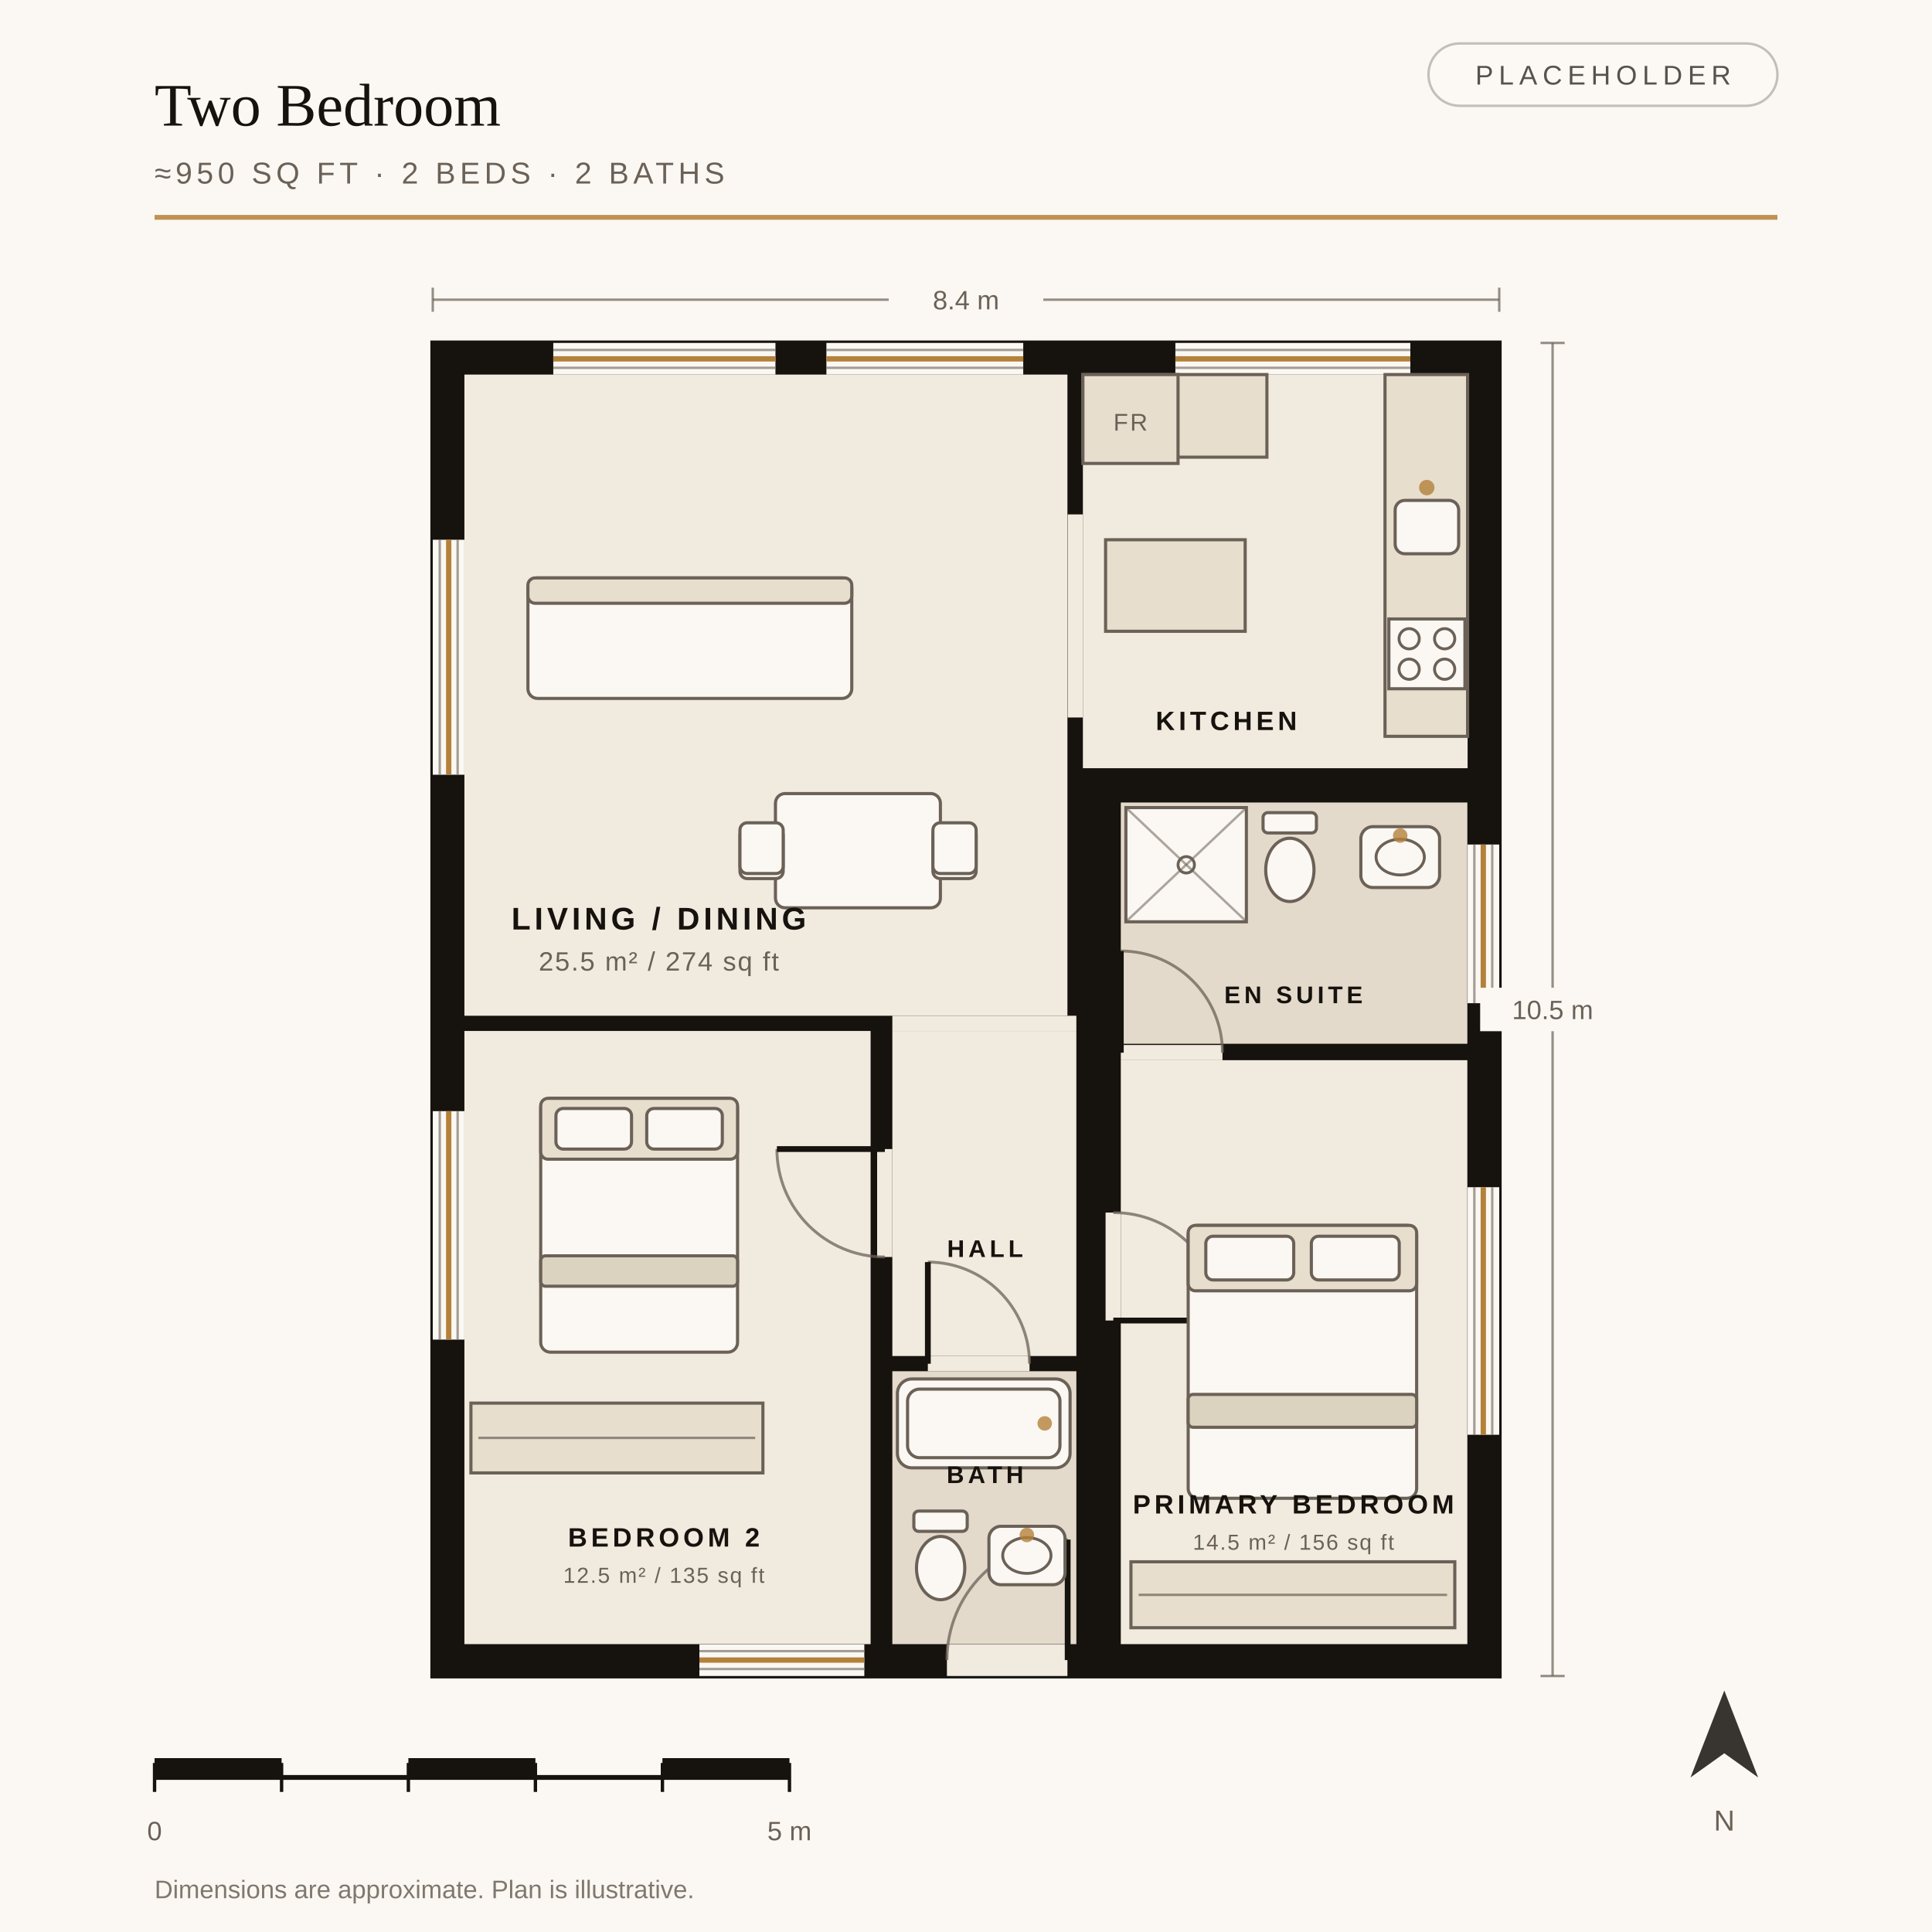
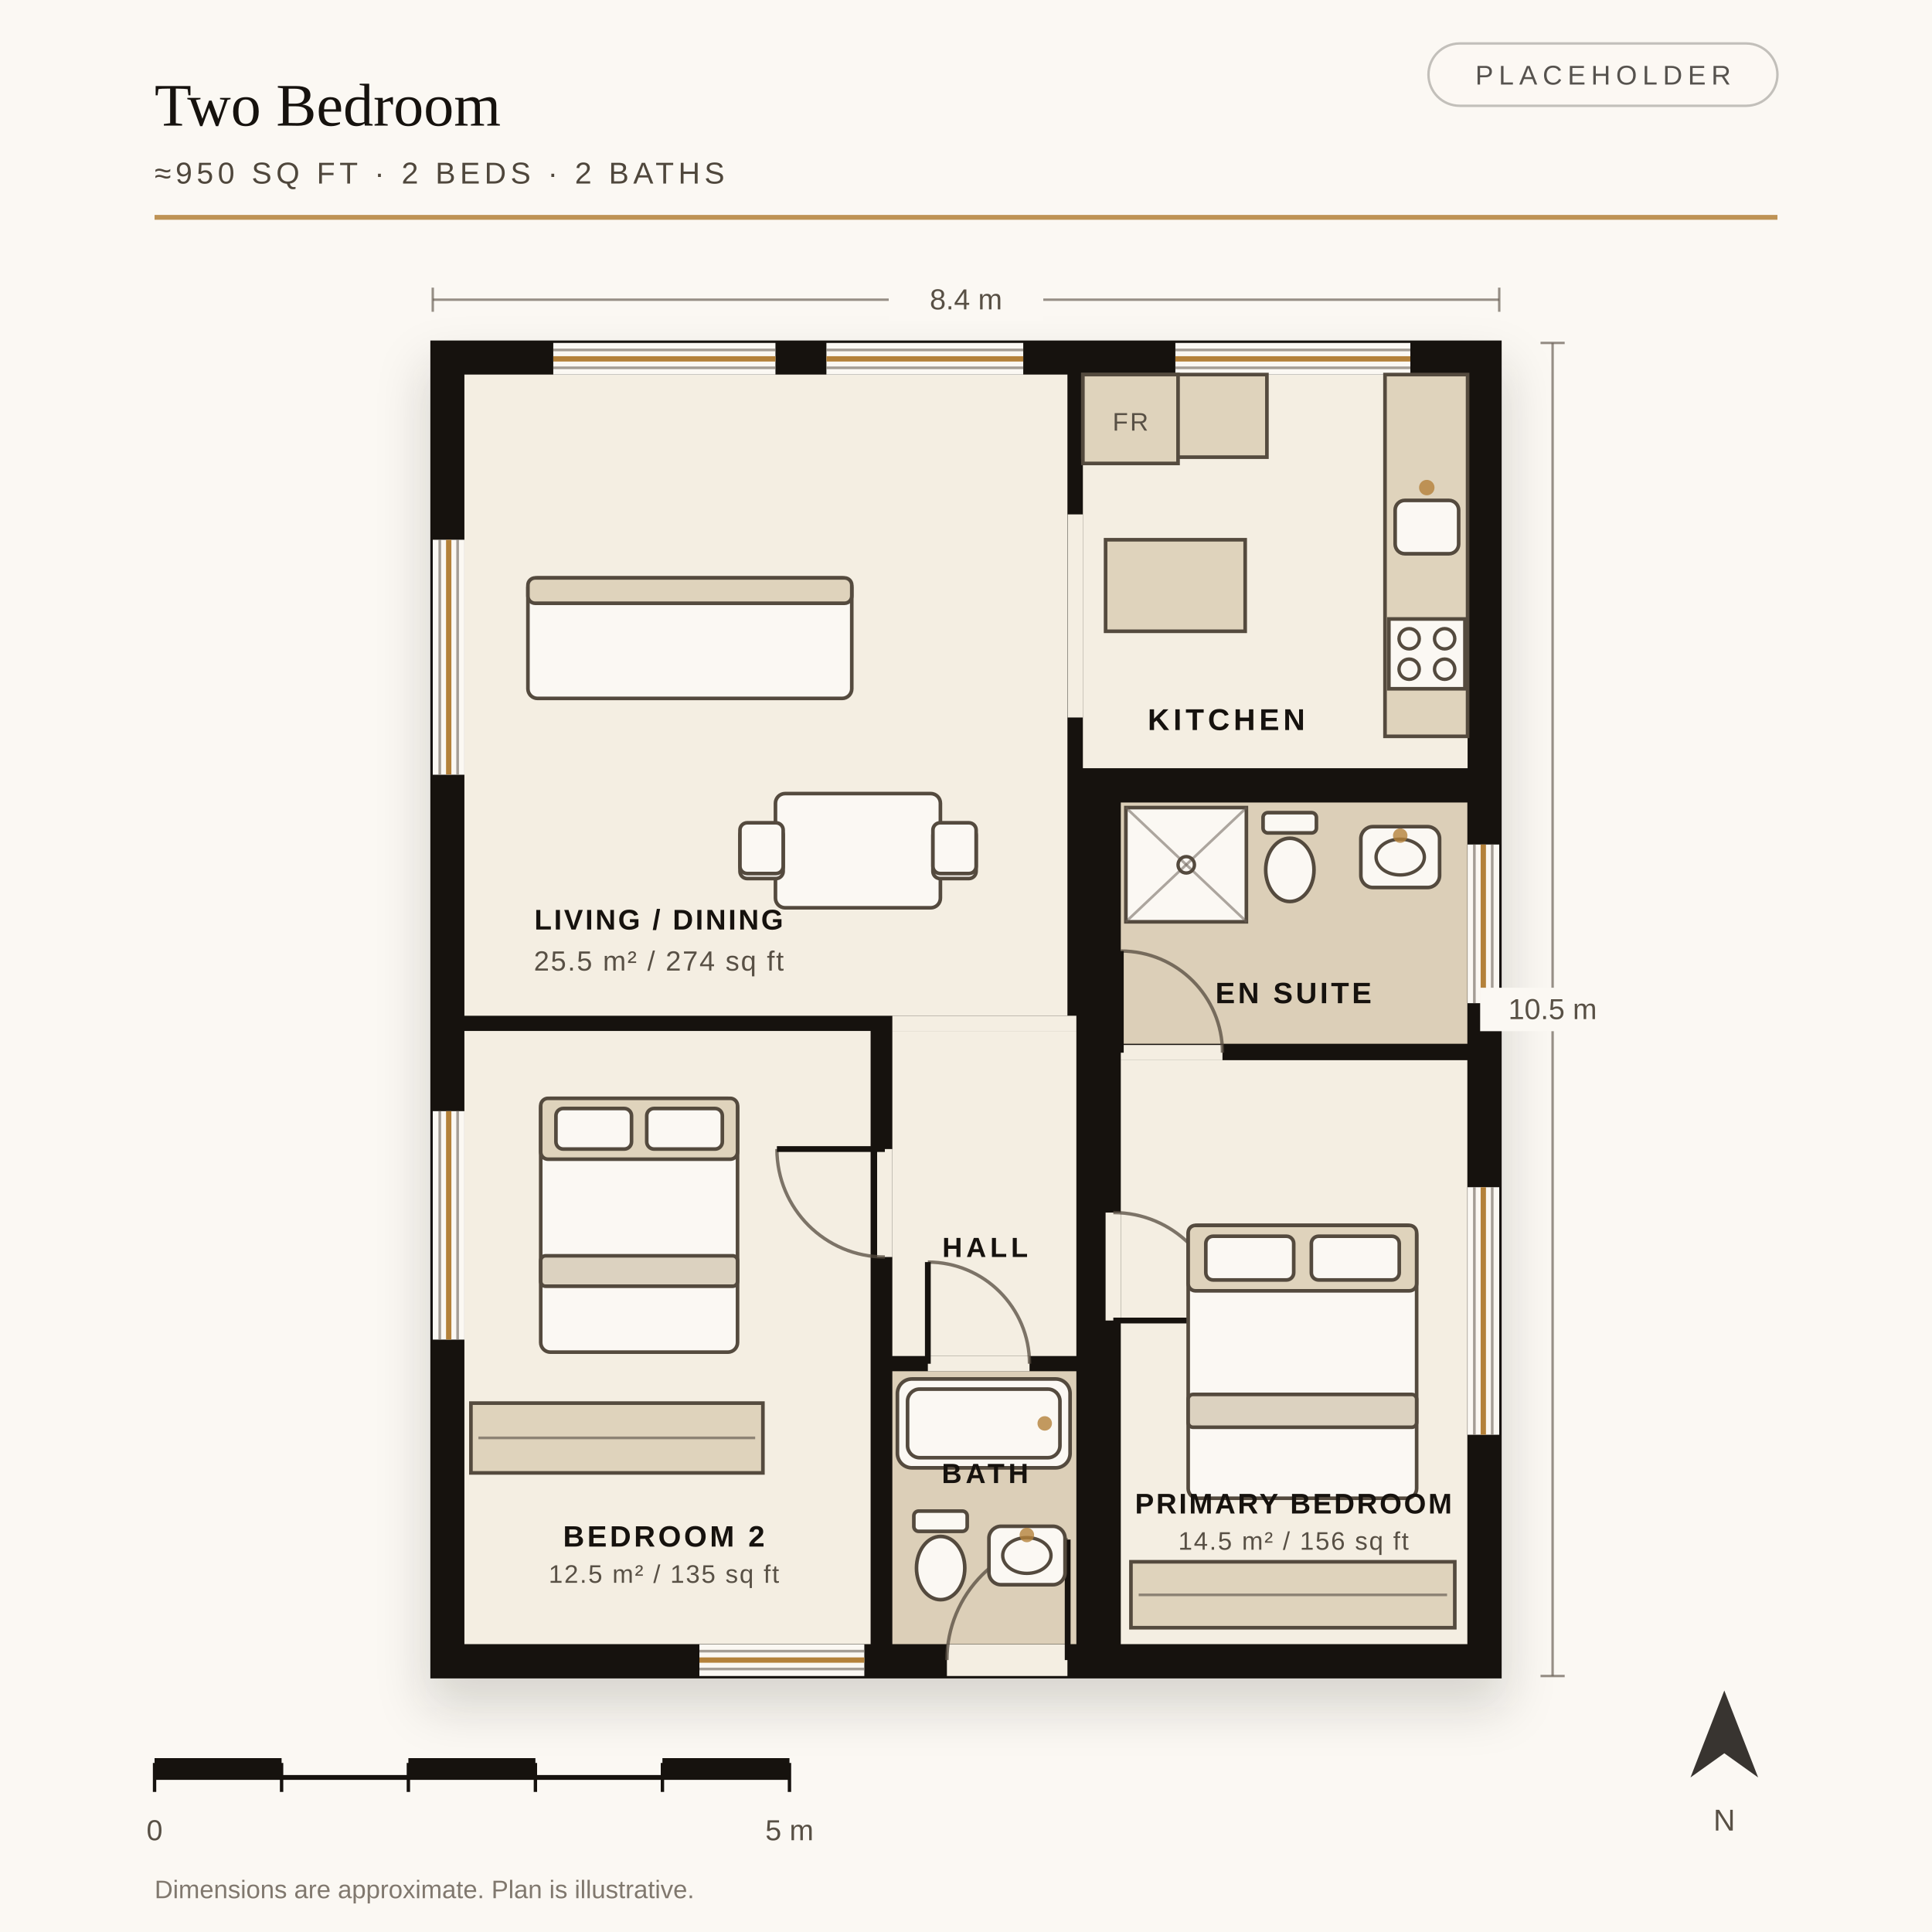
<svg xmlns="http://www.w3.org/2000/svg" viewBox="0 0 800 800" preserveAspectRatio="xMidYMid meet" role="img" aria-label="Two Bedroom floor plan — illustrated placeholder">
-   <defs />
+   <defs>
+     <filter id="plansh" x="-25%" y="-25%" width="150%" height="150%" filterUnits="objectBoundingBox">
+       <feGaussianBlur stdDeviation="10" />
+     </filter>
+   </defs>
  <rect x="0" y="0" width="800" height="800" fill="#FBF8F3" />
  <text x="64" y="52" font-family="'Bitstream Charter','Liberation Serif',Georgia,serif" font-size="25" fill="#16120E">Two Bedroom</text>
-   <text x="64" y="76" font-family="'Liberation Sans','DejaVu Sans',system-ui,sans-serif" font-size="12.5" fill="#6B6157" letter-spacing="1.8">≈950 SQ FT  ·  2 BEDS  ·  2 BATHS</text>
+   <text x="64" y="76" font-family="'Liberation Sans','DejaVu Sans',system-ui,sans-serif" font-size="12.5" fill="#4F473C" letter-spacing="1.8">≈950 SQ FT  ·  2 BEDS  ·  2 BATHS</text>
  <line x1="64" y1="90" x2="736" y2="90" stroke="#B4813A" stroke-width="2" opacity="0.850" />
  <path d="M700 736 L714 700 L728 736 L714 726 Z" fill="#16120E" opacity="0.850" />
-   <text x="714" y="758" font-family="'Liberation Sans','DejaVu Sans',system-ui,sans-serif" font-size="12" fill="#6B6157" text-anchor="middle" letter-spacing="1">N</text>
+   <text x="714" y="758" font-family="'Liberation Sans','DejaVu Sans',system-ui,sans-serif" font-size="12.5" fill="#585045" text-anchor="middle" letter-spacing="1">N</text>
  <line x1="64" y1="736" x2="326.9" y2="736" stroke="#16120E" stroke-width="2" />
  <line x1="64" y1="730" x2="64" y2="742" stroke="#16120E" stroke-width="1.400" />
  <line x1="116.6" y1="730" x2="116.6" y2="742" stroke="#16120E" stroke-width="1.400" />
  <line x1="169.1" y1="730" x2="169.1" y2="742" stroke="#16120E" stroke-width="1.400" />
  <line x1="221.7" y1="730" x2="221.7" y2="742" stroke="#16120E" stroke-width="1.400" />
  <line x1="274.3" y1="730" x2="274.3" y2="742" stroke="#16120E" stroke-width="1.400" />
  <line x1="326.9" y1="730" x2="326.9" y2="742" stroke="#16120E" stroke-width="1.400" />
  <rect x="64" y="728" width="52.6" height="8" fill="#16120E" />
  <rect x="169.1" y="728" width="52.6" height="8" fill="#16120E" />
  <rect x="274.3" y="728" width="52.6" height="8" fill="#16120E" />
-   <text x="64" y="762" font-family="'Liberation Sans','DejaVu Sans',system-ui,sans-serif" font-size="11" fill="#6B6157" text-anchor="middle">0</text>
-   <text x="326.9" y="762" font-family="'Liberation Sans','DejaVu Sans',system-ui,sans-serif" font-size="11" fill="#6B6157" text-anchor="middle">5 m</text>
+   <text x="64" y="762" font-family="'Liberation Sans','DejaVu Sans',system-ui,sans-serif" font-size="12" fill="#585045" text-anchor="middle">0</text>
+   <text x="326.9" y="762" font-family="'Liberation Sans','DejaVu Sans',system-ui,sans-serif" font-size="12" fill="#585045" text-anchor="middle">5 m</text>
+   <rect x="176.2" y="151.0" width="447.6" height="556.0" rx="4" fill="#16120E" opacity="0.16" filter="url(#plansh)" />
  <rect x="179.2" y="142" width="441.6" height="552" fill="#16120E" />
  <rect x="179.2" y="142" width="441.6" height="552" fill="none" stroke="#16120E" stroke-width="2" />
-   <rect x="192.3" y="155.1" width="249.7" height="265.5" fill="#F1EADE" />
-   <rect x="448.4" y="155.1" width="159.3" height="163" fill="#F1EADE" />
-   <rect x="192.3" y="426.9" width="168.2" height="253.9" fill="#F1EADE" />
-   <rect x="369.5" y="567.8" width="76.2" height="113" fill="#E4DACB" />
-   <rect x="369.5" y="426.9" width="76.2" height="134.6" fill="#F1EADE" />
-   <rect x="464.1" y="439" width="143.5" height="241.8" fill="#F1EADE" />
-   <rect x="464.1" y="332.3" width="143.5" height="99.9" fill="#E4DACB" />
-   <rect x="369.5" y="420.6" width="76.2" height="6.3" fill="#F1EADE" />
-   <rect x="442.1" y="213" width="6.3" height="84.1" fill="#F1EADE" />
+   <rect x="192.3" y="155.1" width="249.7" height="265.5" fill="#F4EEE2" />
+   <rect x="448.4" y="155.1" width="159.3" height="163" fill="#F4EEE2" />
+   <rect x="192.3" y="426.9" width="168.2" height="253.9" fill="#F4EEE2" />
+   <rect x="369.5" y="567.8" width="76.2" height="113" fill="#DCCFB8" />
+   <rect x="369.5" y="426.9" width="76.2" height="134.6" fill="#F4EEE2" />
+   <rect x="464.1" y="439" width="143.5" height="241.8" fill="#F4EEE2" />
+   <rect x="464.1" y="332.3" width="143.5" height="99.9" fill="#DCCFB8" />
+   <rect x="369.5" y="420.6" width="76.2" height="6.3" fill="#F4EEE2" />
+   <rect x="442.1" y="213" width="6.3" height="84.1" fill="#F4EEE2" />
  <rect x="229.1" y="142" width="92" height="13.1" fill="#FBF8F3" />
  <line x1="229.1" y1="148.6" x2="321.1" y2="148.6" stroke="#B4813A" stroke-width="2.200" />
-   <line x1="229.1" y1="144.9" x2="321.1" y2="144.9" stroke="#6B6157" stroke-width="1.000" opacity="0.600" />
-   <line x1="229.1" y1="152.3" x2="321.1" y2="152.3" stroke="#6B6157" stroke-width="1.000" opacity="0.600" />
+   <line x1="229.1" y1="144.9" x2="321.1" y2="144.9" stroke="#6B6157" stroke-width="1.100" opacity="0.600" />
+   <line x1="229.1" y1="152.3" x2="321.1" y2="152.3" stroke="#6B6157" stroke-width="1.100" opacity="0.600" />
  <rect x="342.2" y="142" width="81.5" height="13.1" fill="#FBF8F3" />
  <line x1="342.2" y1="148.6" x2="423.7" y2="148.6" stroke="#B4813A" stroke-width="2.200" />
-   <line x1="342.2" y1="144.9" x2="423.7" y2="144.9" stroke="#6B6157" stroke-width="1.000" opacity="0.600" />
-   <line x1="342.2" y1="152.3" x2="423.7" y2="152.3" stroke="#6B6157" stroke-width="1.000" opacity="0.600" />
+   <line x1="342.2" y1="144.9" x2="423.7" y2="144.9" stroke="#6B6157" stroke-width="1.100" opacity="0.600" />
+   <line x1="342.2" y1="152.3" x2="423.7" y2="152.3" stroke="#6B6157" stroke-width="1.100" opacity="0.600" />
  <rect x="486.7" y="142" width="97.3" height="13.1" fill="#FBF8F3" />
  <line x1="486.7" y1="148.6" x2="584" y2="148.6" stroke="#B4813A" stroke-width="2.200" />
-   <line x1="486.7" y1="144.9" x2="584" y2="144.9" stroke="#6B6157" stroke-width="1.000" opacity="0.600" />
-   <line x1="486.7" y1="152.3" x2="584" y2="152.3" stroke="#6B6157" stroke-width="1.000" opacity="0.600" />
+   <line x1="486.7" y1="144.9" x2="584" y2="144.9" stroke="#6B6157" stroke-width="1.100" opacity="0.600" />
+   <line x1="486.7" y1="152.3" x2="584" y2="152.3" stroke="#6B6157" stroke-width="1.100" opacity="0.600" />
  <rect x="179.2" y="223.5" width="13.1" height="97.3" fill="#FBF8F3" />
  <line x1="185.8" y1="223.5" x2="185.8" y2="320.7" stroke="#B4813A" stroke-width="2.200" />
-   <line x1="182.1" y1="223.5" x2="182.1" y2="320.7" stroke="#6B6157" stroke-width="1.000" opacity="0.600" />
-   <line x1="189.5" y1="223.5" x2="189.5" y2="320.7" stroke="#6B6157" stroke-width="1.000" opacity="0.600" />
+   <line x1="182.1" y1="223.5" x2="182.1" y2="320.7" stroke="#6B6157" stroke-width="1.100" opacity="0.600" />
+   <line x1="189.5" y1="223.5" x2="189.5" y2="320.7" stroke="#6B6157" stroke-width="1.100" opacity="0.600" />
  <rect x="179.2" y="460.1" width="13.1" height="94.6" fill="#FBF8F3" />
  <line x1="185.8" y1="460.1" x2="185.8" y2="554.7" stroke="#B4813A" stroke-width="2.200" />
-   <line x1="182.1" y1="460.1" x2="182.1" y2="554.7" stroke="#6B6157" stroke-width="1.000" opacity="0.600" />
-   <line x1="189.5" y1="460.1" x2="189.5" y2="554.7" stroke="#6B6157" stroke-width="1.000" opacity="0.600" />
+   <line x1="182.1" y1="460.1" x2="182.1" y2="554.7" stroke="#6B6157" stroke-width="1.100" opacity="0.600" />
+   <line x1="189.5" y1="460.1" x2="189.5" y2="554.7" stroke="#6B6157" stroke-width="1.100" opacity="0.600" />
  <rect x="607.7" y="491.6" width="13.1" height="102.5" fill="#FBF8F3" />
  <line x1="614.2" y1="491.6" x2="614.2" y2="594.1" stroke="#B4813A" stroke-width="2.200" />
-   <line x1="610.5" y1="491.6" x2="610.5" y2="594.1" stroke="#6B6157" stroke-width="1.000" opacity="0.600" />
-   <line x1="617.9" y1="491.6" x2="617.9" y2="594.1" stroke="#6B6157" stroke-width="1.000" opacity="0.600" />
+   <line x1="610.5" y1="491.6" x2="610.5" y2="594.1" stroke="#6B6157" stroke-width="1.100" opacity="0.600" />
+   <line x1="617.9" y1="491.6" x2="617.9" y2="594.1" stroke="#6B6157" stroke-width="1.100" opacity="0.600" />
  <rect x="607.7" y="349.7" width="13.1" height="65.7" fill="#FBF8F3" />
  <line x1="614.2" y1="349.7" x2="614.2" y2="415.4" stroke="#B4813A" stroke-width="2.200" />
-   <line x1="610.5" y1="349.7" x2="610.5" y2="415.4" stroke="#6B6157" stroke-width="1.000" opacity="0.600" />
-   <line x1="617.9" y1="349.7" x2="617.9" y2="415.4" stroke="#6B6157" stroke-width="1.000" opacity="0.600" />
+   <line x1="610.5" y1="349.7" x2="610.5" y2="415.4" stroke="#6B6157" stroke-width="1.100" opacity="0.600" />
+   <line x1="617.9" y1="349.7" x2="617.9" y2="415.4" stroke="#6B6157" stroke-width="1.100" opacity="0.600" />
  <rect x="289.6" y="680.9" width="68.3" height="13.1" fill="#FBF8F3" />
  <line x1="289.6" y1="687.4" x2="357.9" y2="687.4" stroke="#B4813A" stroke-width="2.200" />
-   <line x1="289.6" y1="683.7" x2="357.9" y2="683.7" stroke="#6B6157" stroke-width="1.000" opacity="0.600" />
-   <line x1="289.6" y1="691.1" x2="357.9" y2="691.1" stroke="#6B6157" stroke-width="1.000" opacity="0.600" />
-   <rect x="392.1" y="680.9" width="49.9" height="13.1" fill="#F1EADE" />
-   <path d="M392.1 687.4 A49.9 49.9 0 0 1 442.1 637.5" fill="none" stroke="#6B6157" stroke-width="1.200" opacity="0.750" />
+   <line x1="289.6" y1="683.7" x2="357.9" y2="683.7" stroke="#6B6157" stroke-width="1.100" opacity="0.600" />
+   <line x1="289.6" y1="691.1" x2="357.9" y2="691.1" stroke="#6B6157" stroke-width="1.100" opacity="0.600" />
+   <rect x="392.1" y="680.9" width="49.9" height="13.1" fill="#F4EEE2" />
+   <path d="M392.1 687.4 A49.9 49.9 0 0 1 442.1 637.5" fill="none" stroke="#544A3E" stroke-width="1.400" opacity="0.750" />
  <line x1="442.1" y1="687.4" x2="442.1" y2="637.5" stroke="#16120E" stroke-width="2.400" />
-   <rect x="363.2" y="475.8" width="6.3" height="44.7" fill="#F1EADE" />
-   <path d="M366.4 520.5 A44.7 44.7 0 0 1 321.7 475.8" fill="none" stroke="#6B6157" stroke-width="1.200" opacity="0.750" />
+   <rect x="363.2" y="475.8" width="6.3" height="44.7" fill="#F4EEE2" />
+   <path d="M366.4 520.5 A44.7 44.7 0 0 1 321.7 475.8" fill="none" stroke="#544A3E" stroke-width="1.400" opacity="0.750" />
  <line x1="366.4" y1="475.8" x2="321.7" y2="475.8" stroke="#16120E" stroke-width="2.400" />
-   <rect x="384.2" y="561.5" width="42.1" height="6.3" fill="#F1EADE" />
-   <path d="M426.3 564.7 A42.1 42.1 0 0 0 384.2 522.6" fill="none" stroke="#6B6157" stroke-width="1.200" opacity="0.750" />
+   <rect x="384.2" y="561.5" width="42.1" height="6.3" fill="#F4EEE2" />
+   <path d="M426.3 564.7 A42.1 42.1 0 0 0 384.2 522.6" fill="none" stroke="#544A3E" stroke-width="1.400" opacity="0.750" />
  <line x1="384.2" y1="564.7" x2="384.2" y2="522.6" stroke="#16120E" stroke-width="2.400" />
-   <rect x="457.8" y="502.1" width="6.3" height="44.7" fill="#F1EADE" />
-   <path d="M461 502.1 A44.7 44.7 0 0 1 505.7 546.8" fill="none" stroke="#6B6157" stroke-width="1.200" opacity="0.750" />
+   <rect x="457.8" y="502.1" width="6.3" height="44.7" fill="#F4EEE2" />
+   <path d="M461 502.1 A44.7 44.7 0 0 1 505.7 546.8" fill="none" stroke="#544A3E" stroke-width="1.400" opacity="0.750" />
  <line x1="461" y1="546.8" x2="505.7" y2="546.8" stroke="#16120E" stroke-width="2.400" />
-   <rect x="464.1" y="432.7" width="42.1" height="6.3" fill="#F1EADE" />
-   <path d="M506.2 435.9 A42.1 42.1 0 0 0 464.1 393.8" fill="none" stroke="#6B6157" stroke-width="1.200" opacity="0.750" />
+   <rect x="464.1" y="432.7" width="42.1" height="6.3" fill="#F4EEE2" />
+   <path d="M506.2 435.9 A42.1 42.1 0 0 0 464.1 393.8" fill="none" stroke="#544A3E" stroke-width="1.400" opacity="0.750" />
  <line x1="464.1" y1="435.9" x2="464.1" y2="393.8" stroke="#16120E" stroke-width="2.400" />
-   <rect x="573.5" y="155.1" width="34.2" height="149.8" fill="#E7DECD" stroke="#6B6157" stroke-width="1.300" />
-   <rect x="448.4" y="155.1" width="76.2" height="34.2" fill="#E7DECD" stroke="#6B6157" stroke-width="1.300" />
-   <rect x="577.7" y="207.2" width="26.3" height="22.1" rx="4" fill="#FBF8F3" stroke="#6B6157" stroke-width="1.300" />
+   <rect x="573.5" y="155.1" width="34.2" height="149.8" fill="#DFD3BC" stroke="#544A3E" stroke-width="1.500" />
+   <rect x="448.4" y="155.1" width="76.2" height="34.2" fill="#DFD3BC" stroke="#544A3E" stroke-width="1.500" />
+   <rect x="577.7" y="207.2" width="26.3" height="22.1" rx="4" fill="#FBF8F3" stroke="#544A3E" stroke-width="1.500" />
  <circle cx="590.8" cy="201.9" r="3.2" fill="#B4813A" opacity="0.800" />
-   <rect x="575.1" y="256.3" width="31.5" height="28.9" fill="#FBF8F3" stroke="#6B6157" stroke-width="1.300" />
-   <circle cx="583.5" cy="264.5" r="4.2" fill="none" stroke="#6B6157" stroke-width="1.200" />
-   <circle cx="598.2" cy="264.5" r="4.2" fill="none" stroke="#6B6157" stroke-width="1.200" />
-   <circle cx="583.5" cy="277.1" r="4.2" fill="none" stroke="#6B6157" stroke-width="1.200" />
-   <circle cx="598.2" cy="277.1" r="4.2" fill="none" stroke="#6B6157" stroke-width="1.200" />
-   <rect x="448.4" y="155.1" width="39.4" height="36.8" fill="#E7DECD" stroke="#6B6157" stroke-width="1.300" />
-   <text x="468.1" y="178.3" font-family="'Liberation Sans','DejaVu Sans',system-ui,sans-serif" font-size="10" fill="#6B6157" text-anchor="middle" letter-spacing="0.8">FR</text>
-   <rect x="457.8" y="223.5" width="57.8" height="37.9" fill="#E7DECD" stroke="#6B6157" stroke-width="1.300" />
-   <rect x="218.6" y="239.3" width="134.1" height="49.9" rx="4" fill="#FBF8F3" stroke="#6B6157" stroke-width="1.300" />
-   <rect x="218.6" y="239.3" width="134.1" height="10.5" rx="3" fill="#E7DECD" stroke="#6B6157" stroke-width="1.300" />
-   <rect x="321.1" y="328.6" width="68.3" height="47.3" rx="4" fill="#FBF8F3" stroke="#6B6157" stroke-width="1.300" />
-   <rect x="306.4" y="342.8" width="17.9" height="21" rx="3" fill="#FBF8F3" stroke="#6B6157" stroke-width="1.300" />
-   <rect x="306.4" y="340.7" width="17.9" height="21" rx="3" fill="#FBF8F3" stroke="#6B6157" stroke-width="1.300" />
-   <rect x="386.3" y="342.8" width="17.9" height="21" rx="3" fill="#FBF8F3" stroke="#6B6157" stroke-width="1.300" />
-   <rect x="386.3" y="340.7" width="17.9" height="21" rx="3" fill="#FBF8F3" stroke="#6B6157" stroke-width="1.300" />
-   <rect x="223.9" y="454.8" width="81.5" height="105.1" rx="4" fill="#FBF8F3" stroke="#6B6157" stroke-width="1.300" />
-   <rect x="223.9" y="454.8" width="81.5" height="25.2" rx="3" fill="#E7DECD" stroke="#6B6157" stroke-width="1.300" />
-   <rect x="230.2" y="459" width="31.3" height="16.8" rx="3" fill="#FBF8F3" stroke="#6B6157" stroke-width="1.300" />
-   <rect x="267.8" y="459" width="31.3" height="16.8" rx="3" fill="#FBF8F3" stroke="#6B6157" stroke-width="1.300" />
-   <rect x="223.9" y="520" width="81.5" height="12.6" rx="2" fill="#DCD2C0" stroke="#6B6157" stroke-width="1.300" />
-   <rect x="195" y="581" width="120.9" height="28.9" fill="#E7DECD" stroke="#6B6157" stroke-width="1.300" />
-   <line x1="198.1" y1="595.4" x2="312.7" y2="595.4" stroke="#6B6157" stroke-width="1.000" opacity="0.700" />
-   <rect x="492" y="507.4" width="94.6" height="113" rx="4" fill="#FBF8F3" stroke="#6B6157" stroke-width="1.300" />
-   <rect x="492" y="507.4" width="94.6" height="27.1" rx="3" fill="#E7DECD" stroke="#6B6157" stroke-width="1.300" />
-   <rect x="499.3" y="511.9" width="36.4" height="18.1" rx="3" fill="#FBF8F3" stroke="#6B6157" stroke-width="1.300" />
-   <rect x="543" y="511.9" width="36.4" height="18.1" rx="3" fill="#FBF8F3" stroke="#6B6157" stroke-width="1.300" />
-   <rect x="492" y="577.4" width="94.6" height="13.6" rx="2" fill="#DCD2C0" stroke="#6B6157" stroke-width="1.300" />
-   <rect x="468.3" y="646.7" width="134.1" height="27.3" fill="#E7DECD" stroke="#6B6157" stroke-width="1.300" />
-   <line x1="471.5" y1="660.4" x2="599.2" y2="660.4" stroke="#6B6157" stroke-width="1.000" opacity="0.700" />
-   <rect x="371.6" y="571" width="71.5" height="36.8" rx="6" fill="#FBF8F3" stroke="#6B6157" stroke-width="1.300" />
-   <rect x="375.8" y="575.2" width="63.1" height="28.4" rx="5" fill="#FBF8F3" stroke="#6B6157" stroke-width="1.300" />
+   <rect x="575.1" y="256.3" width="31.5" height="28.9" fill="#FBF8F3" stroke="#544A3E" stroke-width="1.500" />
+   <circle cx="583.5" cy="264.5" r="4.2" fill="none" stroke="#544A3E" stroke-width="1.400" />
+   <circle cx="598.2" cy="264.5" r="4.2" fill="none" stroke="#544A3E" stroke-width="1.400" />
+   <circle cx="583.5" cy="277.1" r="4.2" fill="none" stroke="#544A3E" stroke-width="1.400" />
+   <circle cx="598.2" cy="277.1" r="4.2" fill="none" stroke="#544A3E" stroke-width="1.400" />
+   <rect x="448.4" y="155.1" width="39.4" height="36.8" fill="#DFD3BC" stroke="#544A3E" stroke-width="1.500" />
+   <text x="468.1" y="178.3" font-family="'Liberation Sans','DejaVu Sans',system-ui,sans-serif" font-size="10.5" fill="#585045" text-anchor="middle" letter-spacing="0.8">FR</text>
+   <rect x="457.8" y="223.5" width="57.8" height="37.9" fill="#DFD3BC" stroke="#544A3E" stroke-width="1.500" />
+   <rect x="218.6" y="239.3" width="134.1" height="49.9" rx="4" fill="#FBF8F3" stroke="#544A3E" stroke-width="1.500" />
+   <rect x="218.6" y="239.3" width="134.1" height="10.5" rx="3" fill="#DFD3BC" stroke="#544A3E" stroke-width="1.500" />
+   <rect x="321.1" y="328.6" width="68.3" height="47.3" rx="4" fill="#FBF8F3" stroke="#544A3E" stroke-width="1.500" />
+   <rect x="306.4" y="342.8" width="17.9" height="21" rx="3" fill="#FBF8F3" stroke="#544A3E" stroke-width="1.500" />
+   <rect x="306.4" y="340.7" width="17.9" height="21" rx="3" fill="#FBF8F3" stroke="#544A3E" stroke-width="1.500" />
+   <rect x="386.3" y="342.8" width="17.9" height="21" rx="3" fill="#FBF8F3" stroke="#544A3E" stroke-width="1.500" />
+   <rect x="386.3" y="340.7" width="17.9" height="21" rx="3" fill="#FBF8F3" stroke="#544A3E" stroke-width="1.500" />
+   <rect x="223.9" y="454.8" width="81.5" height="105.1" rx="4" fill="#FBF8F3" stroke="#544A3E" stroke-width="1.500" />
+   <rect x="223.9" y="454.8" width="81.5" height="25.2" rx="3" fill="#DFD3BC" stroke="#544A3E" stroke-width="1.500" />
+   <rect x="230.2" y="459" width="31.3" height="16.8" rx="3" fill="#FBF8F3" stroke="#544A3E" stroke-width="1.500" />
+   <rect x="267.8" y="459" width="31.3" height="16.8" rx="3" fill="#FBF8F3" stroke="#544A3E" stroke-width="1.500" />
+   <rect x="223.9" y="520" width="81.5" height="12.6" rx="2" fill="#DCD2C0" stroke="#544A3E" stroke-width="1.500" />
+   <rect x="195" y="581" width="120.9" height="28.9" fill="#DFD3BC" stroke="#544A3E" stroke-width="1.500" />
+   <line x1="198.1" y1="595.4" x2="312.7" y2="595.4" stroke="#6B6157" stroke-width="1.100" opacity="0.700" />
+   <rect x="492" y="507.4" width="94.6" height="113" rx="4" fill="#FBF8F3" stroke="#544A3E" stroke-width="1.500" />
+   <rect x="492" y="507.4" width="94.6" height="27.1" rx="3" fill="#DFD3BC" stroke="#544A3E" stroke-width="1.500" />
+   <rect x="499.3" y="511.9" width="36.4" height="18.1" rx="3" fill="#FBF8F3" stroke="#544A3E" stroke-width="1.500" />
+   <rect x="543" y="511.9" width="36.4" height="18.1" rx="3" fill="#FBF8F3" stroke="#544A3E" stroke-width="1.500" />
+   <rect x="492" y="577.4" width="94.6" height="13.6" rx="2" fill="#DCD2C0" stroke="#544A3E" stroke-width="1.500" />
+   <rect x="468.3" y="646.7" width="134.1" height="27.3" fill="#DFD3BC" stroke="#544A3E" stroke-width="1.500" />
+   <line x1="471.5" y1="660.4" x2="599.2" y2="660.4" stroke="#6B6157" stroke-width="1.100" opacity="0.700" />
+   <rect x="371.6" y="571" width="71.5" height="36.8" rx="6" fill="#FBF8F3" stroke="#544A3E" stroke-width="1.500" />
+   <rect x="375.8" y="575.2" width="63.1" height="28.4" rx="5" fill="#FBF8F3" stroke="#544A3E" stroke-width="1.500" />
  <circle cx="432.6" cy="589.4" r="3" fill="#B4813A" opacity="0.800" />
-   <rect x="378.4" y="625.7" width="22.1" height="8.4" rx="2" fill="#FBF8F3" stroke="#6B6157" stroke-width="1.300" />
-   <ellipse cx="389.5" cy="649.3" rx="10" ry="13.1" fill="#FBF8F3" stroke="#6B6157" stroke-width="1.300" />
-   <rect x="409.5" y="632" width="31.5" height="24.2" rx="5" fill="#FBF8F3" stroke="#6B6157" stroke-width="1.300" />
-   <ellipse cx="425.2" cy="644.1" rx="10" ry="7.4" fill="#FBF8F3" stroke="#6B6157" stroke-width="1.200" />
+   <rect x="378.4" y="625.7" width="22.1" height="8.4" rx="2" fill="#FBF8F3" stroke="#544A3E" stroke-width="1.500" />
+   <ellipse cx="389.5" cy="649.3" rx="10" ry="13.1" fill="#FBF8F3" stroke="#544A3E" stroke-width="1.500" />
+   <rect x="409.5" y="632" width="31.5" height="24.2" rx="5" fill="#FBF8F3" stroke="#544A3E" stroke-width="1.500" />
+   <ellipse cx="425.2" cy="644.1" rx="10" ry="7.4" fill="#FBF8F3" stroke="#544A3E" stroke-width="1.400" />
  <circle cx="425.2" cy="635.6" r="3" fill="#B4813A" opacity="0.800" />
-   <rect x="466.2" y="334.4" width="49.9" height="47.3" fill="#FBF8F3" stroke="#6B6157" stroke-width="1.300" />
-   <line x1="466.2" y1="334.4" x2="516.2" y2="381.7" stroke="#6B6157" stroke-width="1.000" opacity="0.550" />
-   <line x1="516.2" y1="334.4" x2="466.2" y2="381.7" stroke="#6B6157" stroke-width="1.000" opacity="0.550" />
-   <circle cx="491.2" cy="358.1" r="3.4" fill="none" stroke="#6B6157" stroke-width="1.200" />
-   <rect x="523" y="336.5" width="22.1" height="8.4" rx="2" fill="#FBF8F3" stroke="#6B6157" stroke-width="1.300" />
-   <ellipse cx="534.1" cy="360.2" rx="10" ry="13.1" fill="#FBF8F3" stroke="#6B6157" stroke-width="1.300" />
-   <rect x="563.5" y="342.3" width="32.6" height="25.2" rx="5" fill="#FBF8F3" stroke="#6B6157" stroke-width="1.300" />
-   <ellipse cx="579.8" cy="354.9" rx="10" ry="7.4" fill="#FBF8F3" stroke="#6B6157" stroke-width="1.200" />
+   <rect x="466.2" y="334.4" width="49.9" height="47.3" fill="#FBF8F3" stroke="#544A3E" stroke-width="1.500" />
+   <line x1="466.2" y1="334.4" x2="516.2" y2="381.7" stroke="#6B6157" stroke-width="1.100" opacity="0.550" />
+   <line x1="516.2" y1="334.4" x2="466.2" y2="381.7" stroke="#6B6157" stroke-width="1.100" opacity="0.550" />
+   <circle cx="491.2" cy="358.1" r="3.4" fill="none" stroke="#544A3E" stroke-width="1.400" />
+   <rect x="523" y="336.5" width="22.1" height="8.4" rx="2" fill="#FBF8F3" stroke="#544A3E" stroke-width="1.500" />
+   <ellipse cx="534.1" cy="360.2" rx="10" ry="13.1" fill="#FBF8F3" stroke="#544A3E" stroke-width="1.500" />
+   <rect x="563.5" y="342.3" width="32.6" height="25.2" rx="5" fill="#FBF8F3" stroke="#544A3E" stroke-width="1.500" />
+   <ellipse cx="579.8" cy="354.9" rx="10" ry="7.4" fill="#FBF8F3" stroke="#544A3E" stroke-width="1.400" />
  <circle cx="579.8" cy="346" r="3" fill="#B4813A" opacity="0.800" />
-   <text x="272.8" y="384.9" font-family="'Liberation Sans','DejaVu Sans',system-ui,sans-serif" font-size="13" fill="#16120E" text-anchor="middle" font-weight="bold" letter-spacing="1.6">LIVING / DINING</text>
-   <text x="272.8" y="401.9" font-family="'Liberation Sans','DejaVu Sans',system-ui,sans-serif" font-size="11" fill="#6B6157" text-anchor="middle" letter-spacing="0.6">25.5 m² / 274 sq ft</text>
-   <text x="507.8" y="302.3" font-family="'Liberation Sans','DejaVu Sans',system-ui,sans-serif" font-size="11" fill="#16120E" text-anchor="middle" font-weight="bold" letter-spacing="1.6">KITCHEN</text>
-   <text x="274.9" y="640.4" font-family="'Liberation Sans','DejaVu Sans',system-ui,sans-serif" font-size="11" fill="#16120E" text-anchor="middle" font-weight="bold" letter-spacing="1.6">BEDROOM 2</text>
-   <text x="274.9" y="655.4" font-family="'Liberation Sans','DejaVu Sans',system-ui,sans-serif" font-size="9" fill="#6B6157" text-anchor="middle" letter-spacing="0.6">12.5 m² / 135 sq ft</text>
-   <text x="535.6" y="626.7" font-family="'Liberation Sans','DejaVu Sans',system-ui,sans-serif" font-size="11" fill="#16120E" text-anchor="middle" font-weight="bold" letter-spacing="1.6">PRIMARY BEDROOM</text>
-   <text x="535.6" y="641.7" font-family="'Liberation Sans','DejaVu Sans',system-ui,sans-serif" font-size="9" fill="#6B6157" text-anchor="middle" letter-spacing="0.6">14.5 m² / 156 sq ft</text>
-   <text x="407.9" y="614.1" font-family="'Liberation Sans','DejaVu Sans',system-ui,sans-serif" font-size="10" fill="#16120E" text-anchor="middle" font-weight="bold" letter-spacing="1.6">BATH</text>
-   <text x="535.6" y="415.4" font-family="'Liberation Sans','DejaVu Sans',system-ui,sans-serif" font-size="10" fill="#16120E" text-anchor="middle" font-weight="bold" letter-spacing="1.6">EN SUITE</text>
-   <text x="407.9" y="520.5" font-family="'Liberation Sans','DejaVu Sans',system-ui,sans-serif" font-size="10" fill="#16120E" text-anchor="middle" font-weight="bold" letter-spacing="1.6">HALL</text>
+   <text x="272.8" y="384.9" font-family="'Liberation Sans','DejaVu Sans',system-ui,sans-serif" font-size="11.8" fill="#16120E" text-anchor="middle" font-weight="bold" letter-spacing="0.9">LIVING / DINING</text>
+   <text x="272.8" y="401.9" font-family="'Liberation Sans','DejaVu Sans',system-ui,sans-serif" font-size="11.5" fill="#585045" text-anchor="middle" letter-spacing="0.6">25.5 m² / 274 sq ft</text>
+   <text x="507.8" y="302.3" font-family="'Liberation Sans','DejaVu Sans',system-ui,sans-serif" font-size="12.5" fill="#16120E" text-anchor="middle" font-weight="bold" letter-spacing="1.6">KITCHEN</text>
+   <text x="274.9" y="640.4" font-family="'Liberation Sans','DejaVu Sans',system-ui,sans-serif" font-size="12.2" fill="#16120E" text-anchor="middle" font-weight="bold" letter-spacing="1.2">BEDROOM 2</text>
+   <text x="274.9" y="655.4" font-family="'Liberation Sans','DejaVu Sans',system-ui,sans-serif" font-size="10.5" fill="#585045" text-anchor="middle" letter-spacing="0.6">12.5 m² / 135 sq ft</text>
+   <text x="535.6" y="626.7" font-family="'Liberation Sans','DejaVu Sans',system-ui,sans-serif" font-size="11.8" fill="#16120E" text-anchor="middle" font-weight="bold" letter-spacing="0.9">PRIMARY BEDROOM</text>
+   <text x="535.6" y="641.7" font-family="'Liberation Sans','DejaVu Sans',system-ui,sans-serif" font-size="10.5" fill="#585045" text-anchor="middle" letter-spacing="0.6">14.5 m² / 156 sq ft</text>
+   <text x="407.9" y="614.1" font-family="'Liberation Sans','DejaVu Sans',system-ui,sans-serif" font-size="11.5" fill="#16120E" text-anchor="middle" font-weight="bold" letter-spacing="1.6">BATH</text>
+   <text x="535.6" y="415.4" font-family="'Liberation Sans','DejaVu Sans',system-ui,sans-serif" font-size="12.2" fill="#16120E" text-anchor="middle" font-weight="bold" letter-spacing="1.2">EN SUITE</text>
+   <text x="407.9" y="520.5" font-family="'Liberation Sans','DejaVu Sans',system-ui,sans-serif" font-size="11.5" fill="#16120E" text-anchor="middle" font-weight="bold" letter-spacing="1.6">HALL</text>
  <line x1="179.2" y1="124.1" x2="620.8" y2="124.1" stroke="#6B6157" stroke-width="1" opacity="0.700" />
  <line x1="179.2" y1="119.1" x2="179.2" y2="129.1" stroke="#6B6157" stroke-width="1" opacity="0.700" />
  <line x1="620.8" y1="119.1" x2="620.8" y2="129.1" stroke="#6B6157" stroke-width="1" opacity="0.700" />
  <rect x="368" y="115.1" width="64" height="18" fill="#FBF8F3" />
-   <text x="400" y="128.1" font-family="'Liberation Sans','DejaVu Sans',system-ui,sans-serif" font-size="11" fill="#6B6157" text-anchor="middle">8.4 m</text>
+   <text x="400" y="128.1" font-family="'Liberation Sans','DejaVu Sans',system-ui,sans-serif" font-size="12" fill="#585045" text-anchor="middle">8.4 m</text>
  <line x1="642.9" y1="142" x2="642.9" y2="694" stroke="#6B6157" stroke-width="1" opacity="0.700" />
  <line x1="637.9" y1="142" x2="647.9" y2="142" stroke="#6B6157" stroke-width="1" opacity="0.700" />
  <line x1="637.9" y1="694" x2="647.9" y2="694" stroke="#6B6157" stroke-width="1" opacity="0.700" />
  <rect x="612.9" y="409" width="60" height="18" fill="#FBF8F3" />
-   <text x="642.9" y="422" font-family="'Liberation Sans','DejaVu Sans',system-ui,sans-serif" font-size="11" fill="#6B6157" text-anchor="middle">10.5 m</text>
+   <text x="642.9" y="422" font-family="'Liberation Sans','DejaVu Sans',system-ui,sans-serif" font-size="12" fill="#585045" text-anchor="middle">10.5 m</text>
  <g opacity="0.72">
    <rect x="591.5" y="18" width="144.5" height="25.8" rx="12.900" fill="#FBF8F3" fill-opacity="0.620" stroke="#16120E" stroke-opacity="0.340" stroke-width="1" />
    <text x="663.8" y="35" font-family="'Liberation Sans','DejaVu Sans',system-ui,sans-serif" font-size="11.2" fill="#16120E" text-anchor="middle" letter-spacing="2.24">PLACEHOLDER</text>
  </g>
  <text x="64" y="786" font-family="'Liberation Sans','DejaVu Sans',system-ui,sans-serif" font-size="10.5" fill="#6B6157" opacity="0.85">Dimensions are approximate. Plan is illustrative.</text>
</svg>
